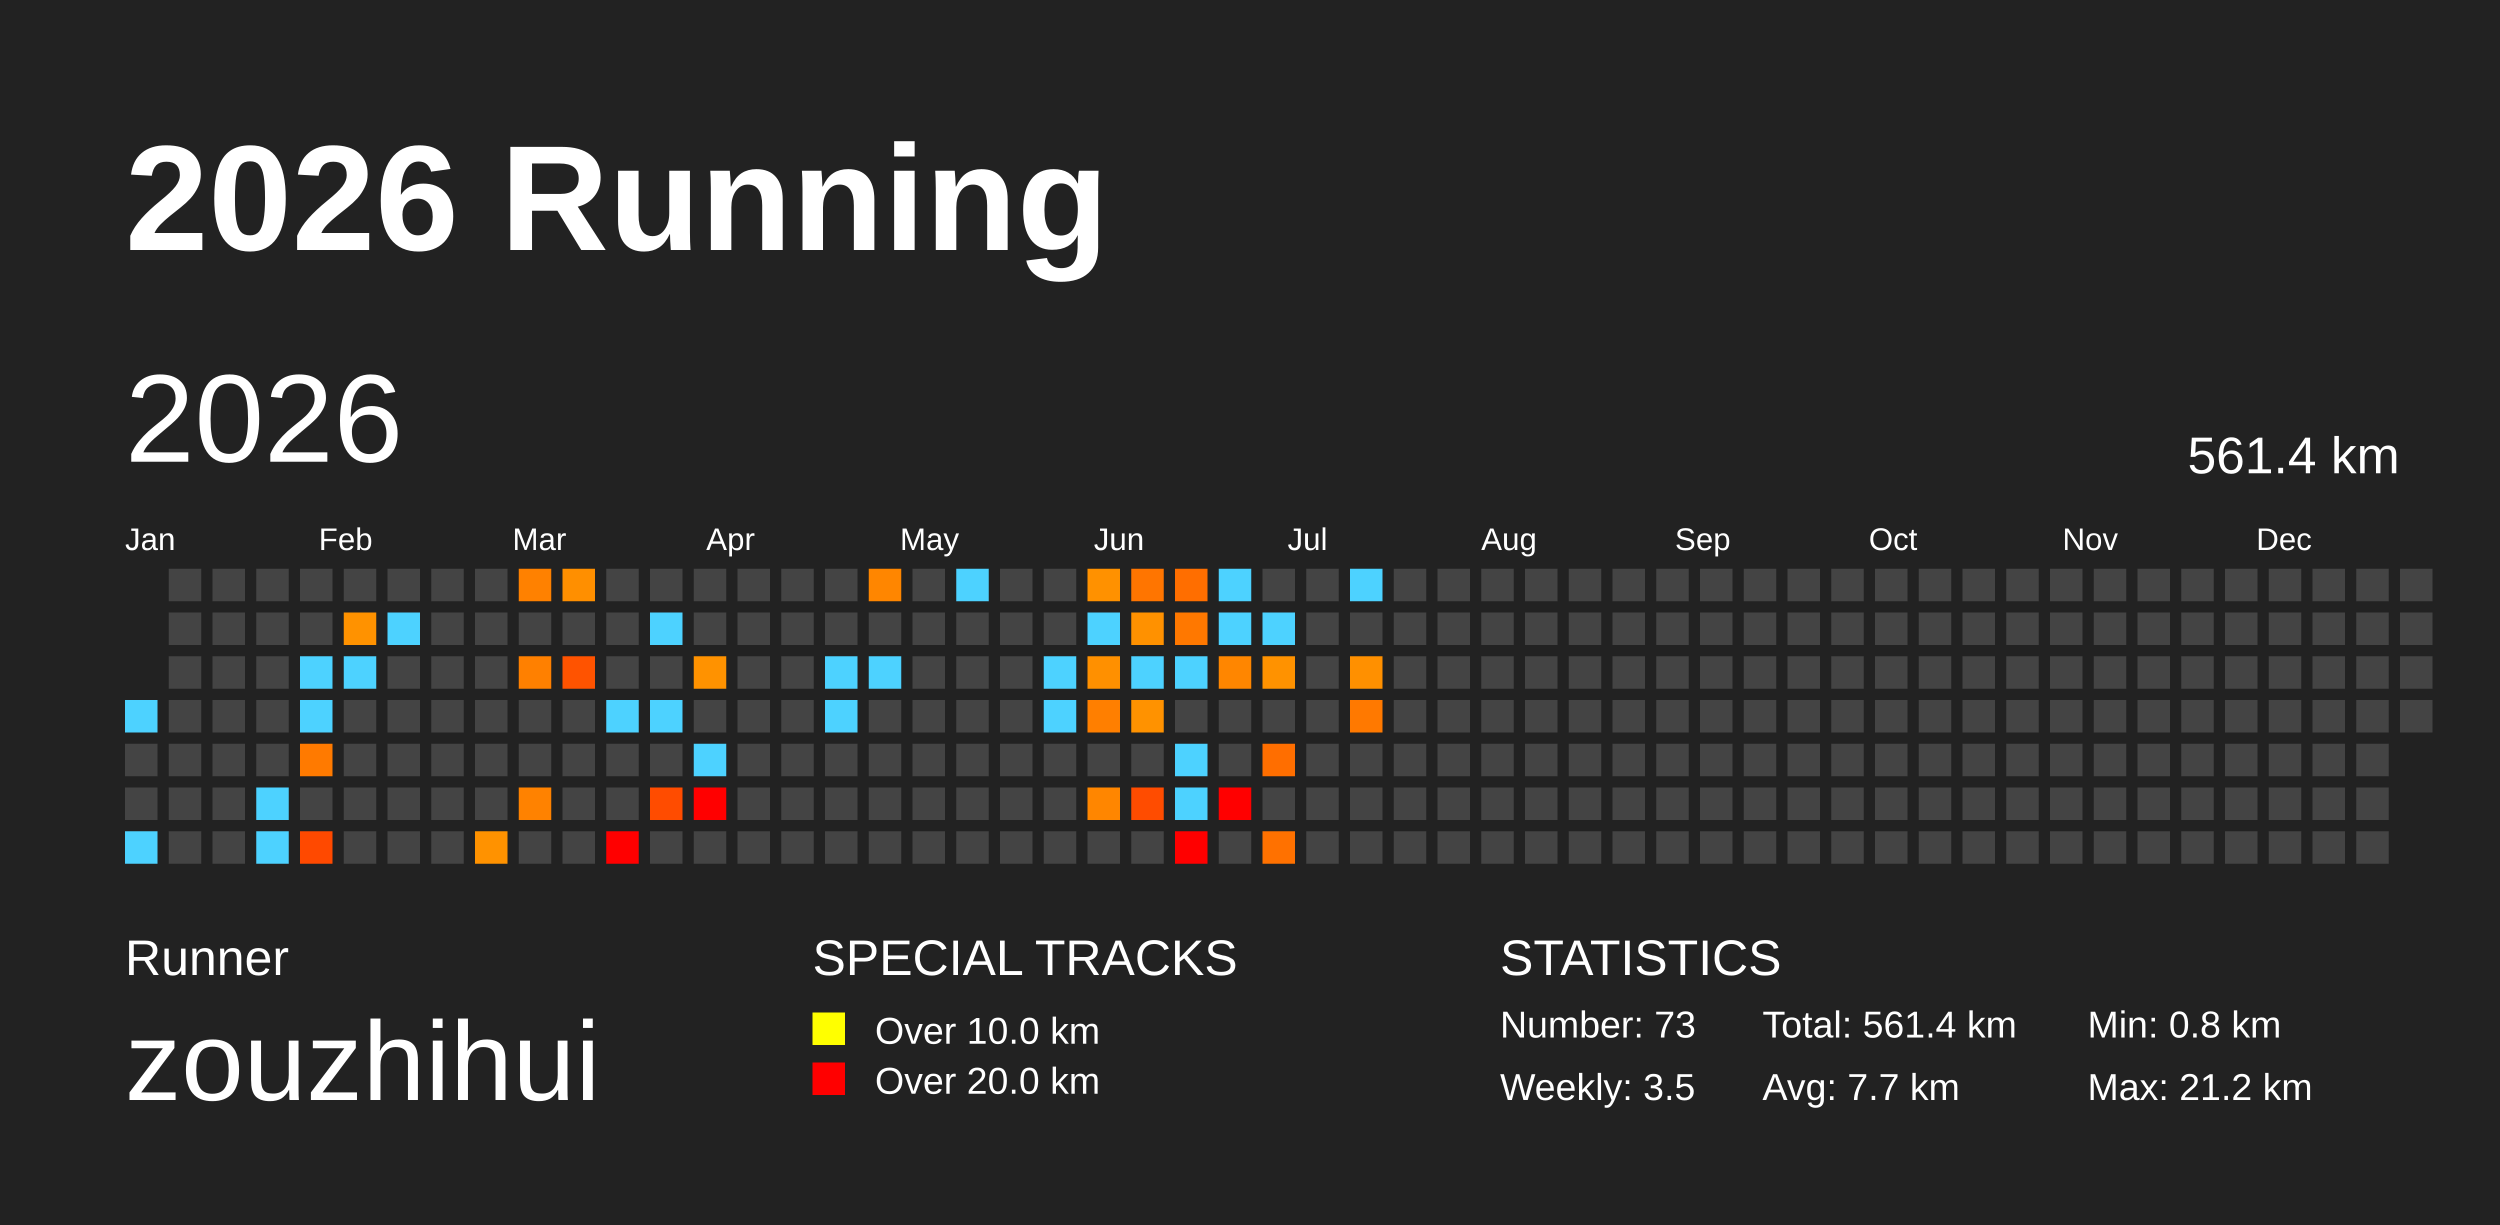
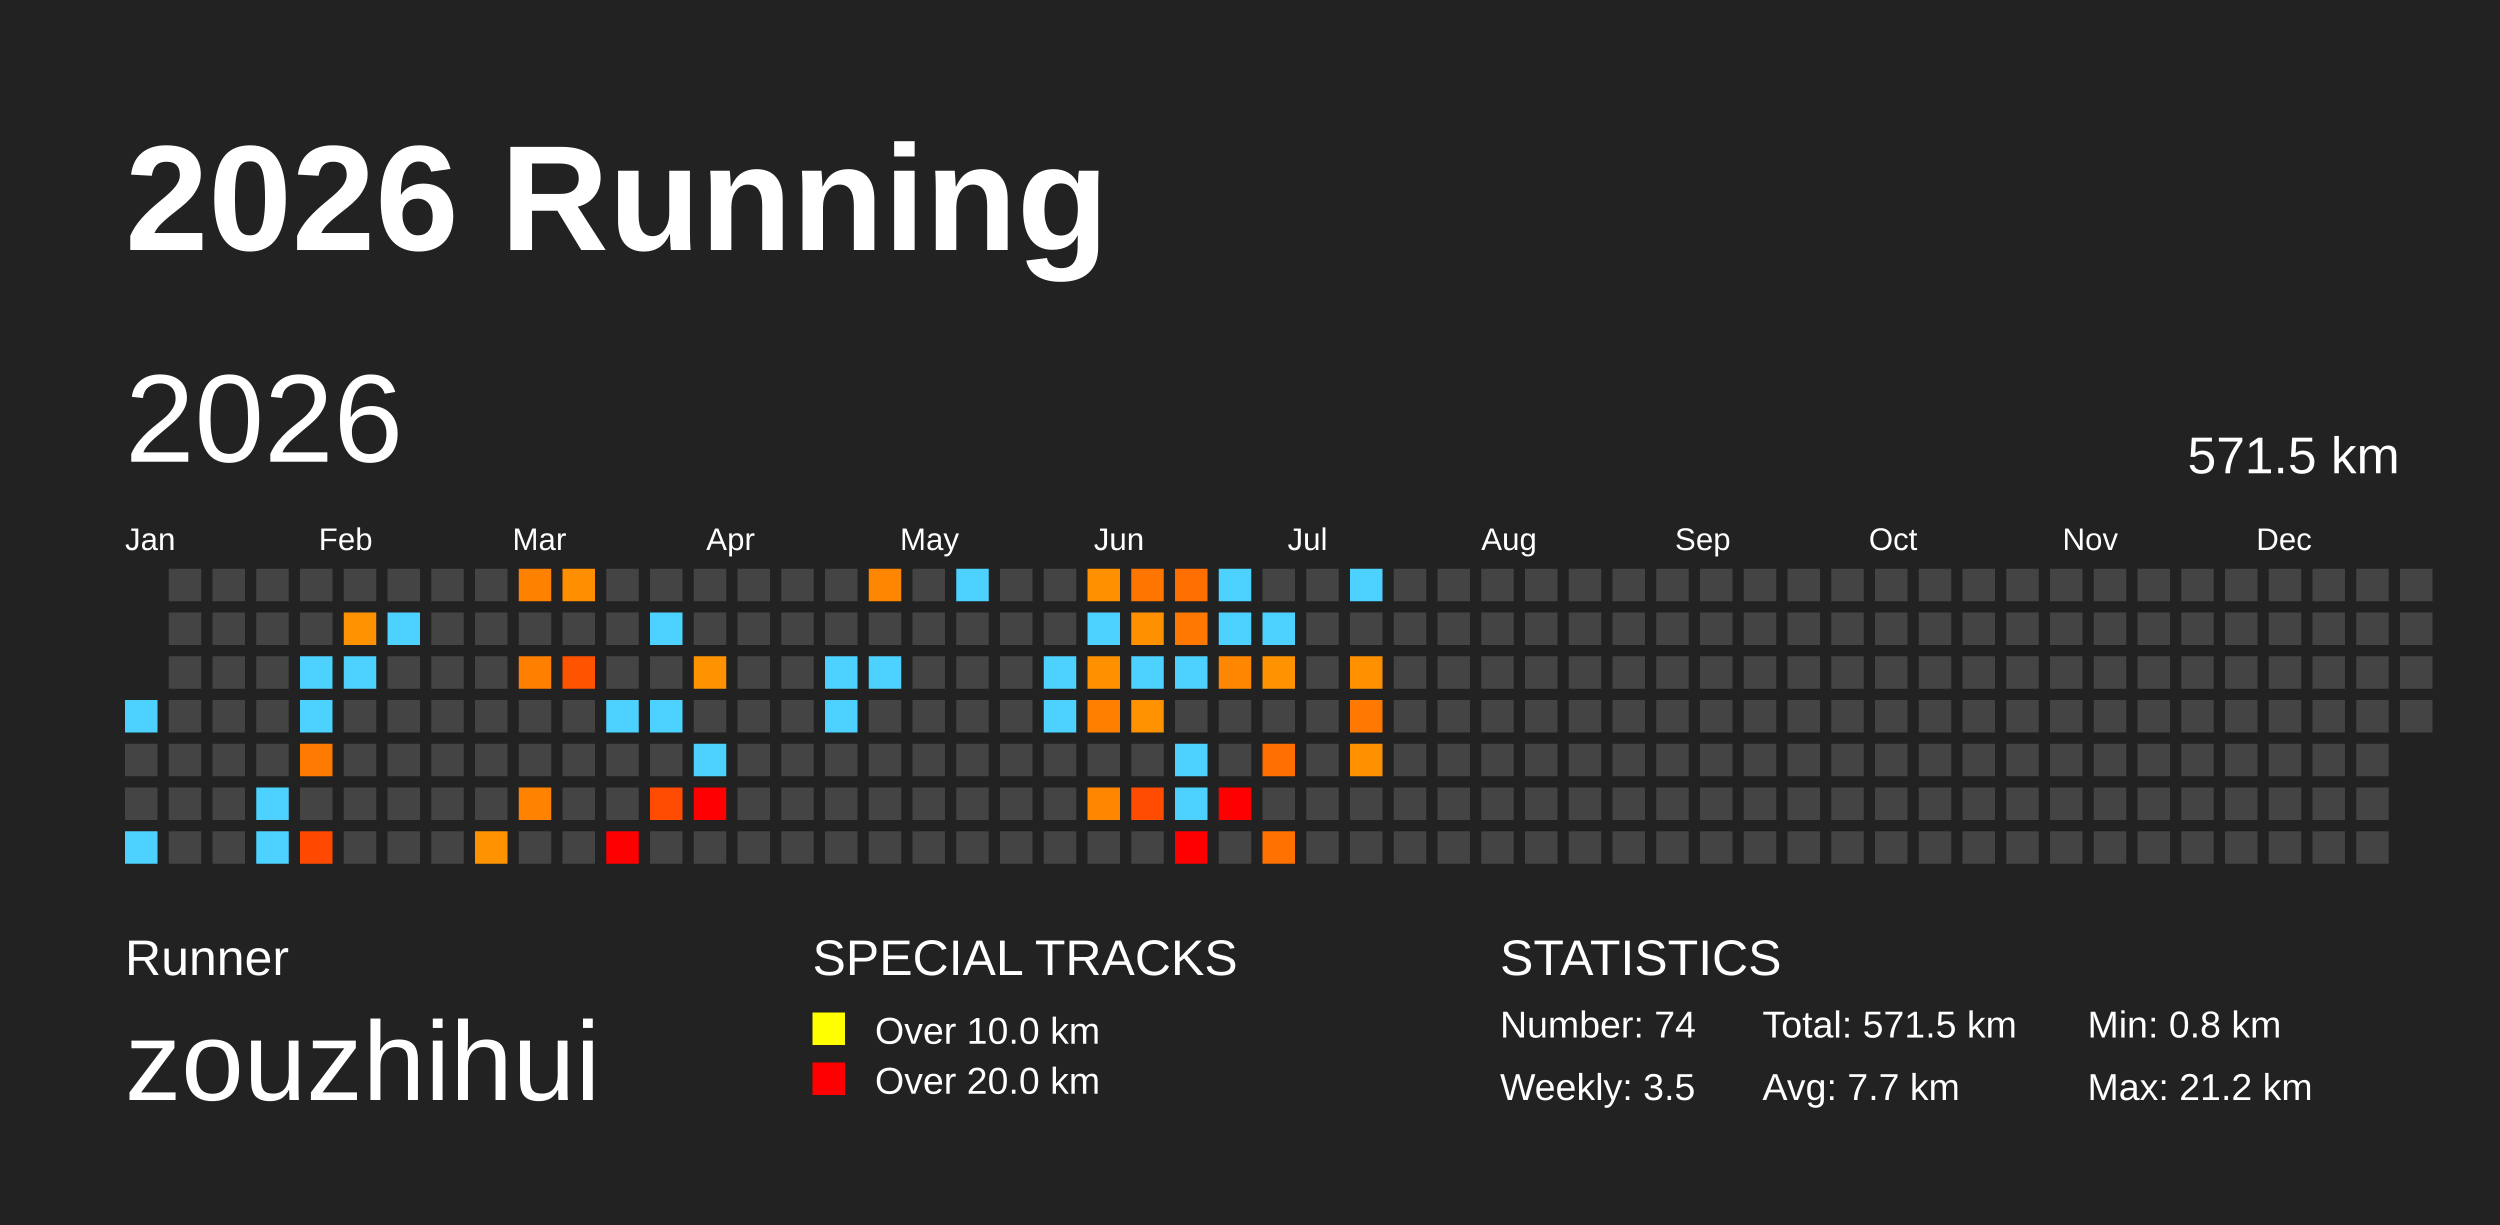
<svg xmlns="http://www.w3.org/2000/svg" baseProfile="full" height="98mm" version="1.1" viewBox="0,0,200,98" width="200mm">
  <defs />
  <rect fill="#222222" height="98" width="200" x="0" y="0" />
  <text fill="#FFFFFF" style="font-size:12px; font-family:Arial; font-weight:bold;" x="10" y="20">2026 Running</text>
  <text fill="#FFFFFF" style="font-size:4px; font-family:Arial" x="10" y="78">Runner</text>
  <text fill="#FFFFFF" style="font-size:9px; font-family:Arial" x="10" y="88">zouzhihui</text>
  <text fill="#FFFFFF" style="font-size:4px; font-family:Arial" x="65" y="78">SPECIAL TRACKS</text>
  <rect fill="yellow" height="2.6" width="2.6" x="65" y="81" />
  <text fill="#FFFFFF" style="font-size:3px; font-family:Arial" x="70" y="83.5">Over 10.0 km</text>
  <rect fill="red" height="2.6" width="2.6" x="65" y="85" />
  <text fill="#FFFFFF" style="font-size:3px; font-family:Arial" x="70" y="87.5">Over 20.0 km</text>
  <text fill="#FFFFFF" style="font-size:4px; font-family:Arial" x="120" y="78">STATISTICS</text>
-   <text fill="#FFFFFF" style="font-size:3px; font-family:Arial" x="120" y="83">Number: 73</text>
+   <text fill="#FFFFFF" style="font-size:3px; font-family:Arial" x="120" y="83">Number: 74</text>
  <text fill="#FFFFFF" style="font-size:3px; font-family:Arial" x="120" y="88">Weekly: 3.5</text>
-   <text fill="#FFFFFF" style="font-size:3px; font-family:Arial" x="141" y="83">Total: 561.4 km</text>
+   <text fill="#FFFFFF" style="font-size:3px; font-family:Arial" x="141" y="83">Total: 571.5 km</text>
  <text fill="#FFFFFF" style="font-size:3px; font-family:Arial" x="141" y="88">Avg: 7.7 km</text>
  <text fill="#FFFFFF" style="font-size:3px; font-family:Arial" x="167" y="83">Min: 0.8 km</text>
  <text fill="#FFFFFF" style="font-size:3px; font-family:Arial" x="167" y="88">Max: 21.2 km</text>
  <text dominant-baseline="hanging" fill="#FFFFFF" style="font-size:10.0px; font-family:Arial;" x="10" y="30">2026</text>
-   <text dominant-baseline="hanging" fill="#FFFFFF" style="font-size:4.125px; font-family:Arial;" x="175" y="35">561.4 km</text>
+   <text dominant-baseline="hanging" fill="#FFFFFF" style="font-size:4.125px; font-family:Arial;" x="175" y="35">571.5 km</text>
  <text fill="#FFFFFF" style="font-size:2.5px; font-family:Arial" x="10.0" y="44">Jan</text>
  <text fill="#FFFFFF" style="font-size:2.5px; font-family:Arial" x="25.5" y="44">Feb</text>
  <text fill="#FFFFFF" style="font-size:2.5px; font-family:Arial" x="41.0" y="44">Mar</text>
  <text fill="#FFFFFF" style="font-size:2.5px; font-family:Arial" x="56.5" y="44">Apr</text>
  <text fill="#FFFFFF" style="font-size:2.5px; font-family:Arial" x="72.0" y="44">May</text>
  <text fill="#FFFFFF" style="font-size:2.5px; font-family:Arial" x="87.5" y="44">Jun</text>
  <text fill="#FFFFFF" style="font-size:2.5px; font-family:Arial" x="103.0" y="44">Jul</text>
  <text fill="#FFFFFF" style="font-size:2.5px; font-family:Arial" x="118.5" y="44">Aug</text>
  <text fill="#FFFFFF" style="font-size:2.5px; font-family:Arial" x="134.0" y="44">Sep</text>
  <text fill="#FFFFFF" style="font-size:2.5px; font-family:Arial" x="149.5" y="44">Oct</text>
  <text fill="#FFFFFF" style="font-size:2.5px; font-family:Arial" x="165.0" y="44">Nov</text>
  <text fill="#FFFFFF" style="font-size:2.5px; font-family:Arial" x="180.5" y="44">Dec</text>
  <rect fill="#4dd2ff" height="2.6" width="2.6" x="10.0" y="56.0" />
  <rect fill="#444444" height="2.6" width="2.6" x="10.0" y="59.5" />
  <rect fill="#444444" height="2.6" width="2.6" x="10.0" y="63.0" />
  <rect fill="#4dd2ff" height="2.6" width="2.6" x="10.0" y="66.5" />
  <rect fill="#444444" height="2.6" width="2.6" x="13.5" y="45.5" />
  <rect fill="#444444" height="2.6" width="2.6" x="13.5" y="49.0" />
  <rect fill="#444444" height="2.6" width="2.6" x="13.5" y="52.5" />
  <rect fill="#444444" height="2.6" width="2.6" x="13.5" y="56.0" />
  <rect fill="#444444" height="2.6" width="2.6" x="13.5" y="59.5" />
  <rect fill="#444444" height="2.6" width="2.6" x="13.5" y="63.0" />
  <rect fill="#444444" height="2.6" width="2.6" x="13.5" y="66.5" />
  <rect fill="#444444" height="2.6" width="2.6" x="17.0" y="45.5" />
  <rect fill="#444444" height="2.6" width="2.6" x="17.0" y="49.0" />
  <rect fill="#444444" height="2.6" width="2.6" x="17.0" y="52.5" />
  <rect fill="#444444" height="2.6" width="2.6" x="17.0" y="56.0" />
  <rect fill="#444444" height="2.6" width="2.6" x="17.0" y="59.5" />
  <rect fill="#444444" height="2.6" width="2.6" x="17.0" y="63.0" />
  <rect fill="#444444" height="2.6" width="2.6" x="17.0" y="66.5" />
  <rect fill="#444444" height="2.6" width="2.6" x="20.5" y="45.5" />
  <rect fill="#444444" height="2.6" width="2.6" x="20.5" y="49.0" />
  <rect fill="#444444" height="2.6" width="2.6" x="20.5" y="52.5" />
  <rect fill="#444444" height="2.6" width="2.6" x="20.5" y="56.0" />
  <rect fill="#444444" height="2.6" width="2.6" x="20.5" y="59.5" />
  <rect fill="#4dd2ff" height="2.6" width="2.6" x="20.5" y="63.0" />
  <rect fill="#4dd2ff" height="2.6" width="2.6" x="20.5" y="66.5" />
  <rect fill="#444444" height="2.6" width="2.6" x="24.0" y="45.5" />
  <rect fill="#444444" height="2.6" width="2.6" x="24.0" y="49.0" />
  <rect fill="#4dd2ff" height="2.6" width="2.6" x="24.0" y="52.5" />
  <rect fill="#4dd2ff" height="2.6" width="2.6" x="24.0" y="56.0" />
  <rect fill="#ff7a00" height="2.6" width="2.6" x="24.0" y="59.5" />
  <rect fill="#444444" height="2.6" width="2.6" x="24.0" y="63.0" />
  <rect fill="#ff4900" height="2.6" width="2.6" x="24.0" y="66.5" />
  <rect fill="#444444" height="2.6" width="2.6" x="27.5" y="45.5" />
  <rect fill="#ff9200" height="2.6" width="2.6" x="27.5" y="49.0" />
  <rect fill="#4dd2ff" height="2.6" width="2.6" x="27.5" y="52.5" />
  <rect fill="#444444" height="2.6" width="2.6" x="27.5" y="56.0" />
  <rect fill="#444444" height="2.6" width="2.6" x="27.5" y="59.5" />
  <rect fill="#444444" height="2.6" width="2.6" x="27.5" y="63.0" />
  <rect fill="#444444" height="2.6" width="2.6" x="27.5" y="66.5" />
  <rect fill="#444444" height="2.6" width="2.6" x="31.0" y="45.5" />
  <rect fill="#4dd2ff" height="2.6" width="2.6" x="31.0" y="49.0" />
  <rect fill="#444444" height="2.6" width="2.6" x="31.0" y="52.5" />
  <rect fill="#444444" height="2.6" width="2.6" x="31.0" y="56.0" />
  <rect fill="#444444" height="2.6" width="2.6" x="31.0" y="59.5" />
  <rect fill="#444444" height="2.6" width="2.6" x="31.0" y="63.0" />
  <rect fill="#444444" height="2.6" width="2.6" x="31.0" y="66.5" />
  <rect fill="#444444" height="2.6" width="2.6" x="34.5" y="45.5" />
  <rect fill="#444444" height="2.6" width="2.6" x="34.5" y="49.0" />
  <rect fill="#444444" height="2.6" width="2.6" x="34.5" y="52.5" />
  <rect fill="#444444" height="2.6" width="2.6" x="34.5" y="56.0" />
  <rect fill="#444444" height="2.6" width="2.6" x="34.5" y="59.5" />
  <rect fill="#444444" height="2.6" width="2.6" x="34.5" y="63.0" />
  <rect fill="#444444" height="2.6" width="2.6" x="34.5" y="66.5" />
  <rect fill="#444444" height="2.6" width="2.6" x="38.0" y="45.5" />
  <rect fill="#444444" height="2.6" width="2.6" x="38.0" y="49.0" />
  <rect fill="#444444" height="2.6" width="2.6" x="38.0" y="52.5" />
  <rect fill="#444444" height="2.6" width="2.6" x="38.0" y="56.0" />
  <rect fill="#444444" height="2.6" width="2.6" x="38.0" y="59.5" />
  <rect fill="#444444" height="2.6" width="2.6" x="38.0" y="63.0" />
  <rect fill="#ff9200" height="2.6" width="2.6" x="38.0" y="66.5" />
  <rect fill="#ff8100" height="2.6" width="2.6" x="41.5" y="45.5" />
  <rect fill="#444444" height="2.6" width="2.6" x="41.5" y="49.0" />
  <rect fill="#ff8000" height="2.6" width="2.6" x="41.5" y="52.5" />
  <rect fill="#444444" height="2.6" width="2.6" x="41.5" y="56.0" />
  <rect fill="#444444" height="2.6" width="2.6" x="41.5" y="59.5" />
  <rect fill="#ff8200" height="2.6" width="2.6" x="41.5" y="63.0" />
  <rect fill="#444444" height="2.6" width="2.6" x="41.5" y="66.5" />
  <rect fill="#ff8f00" height="2.6" width="2.6" x="45.0" y="45.5" />
  <rect fill="#444444" height="2.6" width="2.6" x="45.0" y="49.0" />
  <rect fill="#ff5300" height="2.6" width="2.6" x="45.0" y="52.5" />
  <rect fill="#444444" height="2.6" width="2.6" x="45.0" y="56.0" />
  <rect fill="#444444" height="2.6" width="2.6" x="45.0" y="59.5" />
  <rect fill="#444444" height="2.6" width="2.6" x="45.0" y="63.0" />
  <rect fill="#444444" height="2.6" width="2.6" x="45.0" y="66.5" />
  <rect fill="#444444" height="2.6" width="2.6" x="48.5" y="45.5" />
  <rect fill="#444444" height="2.6" width="2.6" x="48.5" y="49.0" />
  <rect fill="#444444" height="2.6" width="2.6" x="48.5" y="52.5" />
  <rect fill="#4dd2ff" height="2.6" width="2.6" x="48.5" y="56.0" />
  <rect fill="#444444" height="2.6" width="2.6" x="48.5" y="59.5" />
  <rect fill="#444444" height="2.6" width="2.6" x="48.5" y="63.0" />
  <rect fill="red" height="2.6" width="2.6" x="48.5" y="66.5" />
  <rect fill="#444444" height="2.6" width="2.6" x="52.0" y="45.5" />
  <rect fill="#4dd2ff" height="2.6" width="2.6" x="52.0" y="49.0" />
  <rect fill="#444444" height="2.6" width="2.6" x="52.0" y="52.5" />
  <rect fill="#4dd2ff" height="2.6" width="2.6" x="52.0" y="56.0" />
  <rect fill="#444444" height="2.6" width="2.6" x="52.0" y="59.5" />
  <rect fill="#ff4c00" height="2.6" width="2.6" x="52.0" y="63.0" />
  <rect fill="#444444" height="2.6" width="2.6" x="52.0" y="66.5" />
  <rect fill="#444444" height="2.6" width="2.6" x="55.5" y="45.5" />
  <rect fill="#444444" height="2.6" width="2.6" x="55.5" y="49.0" />
  <rect fill="#ff9200" height="2.6" width="2.6" x="55.5" y="52.5" />
  <rect fill="#444444" height="2.6" width="2.6" x="55.5" y="56.0" />
  <rect fill="#4dd2ff" height="2.6" width="2.6" x="55.5" y="59.5" />
  <rect fill="red" height="2.6" width="2.6" x="55.5" y="63.0" />
  <rect fill="#444444" height="2.6" width="2.6" x="55.5" y="66.5" />
  <rect fill="#444444" height="2.6" width="2.6" x="59.0" y="45.5" />
  <rect fill="#444444" height="2.6" width="2.6" x="59.0" y="49.0" />
  <rect fill="#444444" height="2.6" width="2.6" x="59.0" y="52.5" />
  <rect fill="#444444" height="2.6" width="2.6" x="59.0" y="56.0" />
  <rect fill="#444444" height="2.6" width="2.6" x="59.0" y="59.5" />
  <rect fill="#444444" height="2.6" width="2.6" x="59.0" y="63.0" />
  <rect fill="#444444" height="2.6" width="2.6" x="59.0" y="66.5" />
  <rect fill="#444444" height="2.6" width="2.6" x="62.5" y="45.5" />
  <rect fill="#444444" height="2.6" width="2.6" x="62.5" y="49.0" />
  <rect fill="#444444" height="2.6" width="2.6" x="62.5" y="52.5" />
  <rect fill="#444444" height="2.6" width="2.6" x="62.5" y="56.0" />
  <rect fill="#444444" height="2.6" width="2.6" x="62.5" y="59.5" />
  <rect fill="#444444" height="2.6" width="2.6" x="62.5" y="63.0" />
  <rect fill="#444444" height="2.6" width="2.6" x="62.5" y="66.5" />
  <rect fill="#444444" height="2.6" width="2.6" x="66.0" y="45.5" />
  <rect fill="#444444" height="2.6" width="2.6" x="66.0" y="49.0" />
  <rect fill="#4dd2ff" height="2.6" width="2.6" x="66.0" y="52.5" />
  <rect fill="#4dd2ff" height="2.6" width="2.6" x="66.0" y="56.0" />
  <rect fill="#444444" height="2.6" width="2.6" x="66.0" y="59.5" />
  <rect fill="#444444" height="2.6" width="2.6" x="66.0" y="63.0" />
  <rect fill="#444444" height="2.6" width="2.6" x="66.0" y="66.5" />
  <rect fill="#ff8600" height="2.6" width="2.6" x="69.5" y="45.5" />
  <rect fill="#444444" height="2.6" width="2.6" x="69.5" y="49.0" />
  <rect fill="#4dd2ff" height="2.6" width="2.6" x="69.5" y="52.5" />
  <rect fill="#444444" height="2.6" width="2.6" x="69.5" y="56.0" />
  <rect fill="#444444" height="2.6" width="2.6" x="69.5" y="59.5" />
  <rect fill="#444444" height="2.6" width="2.6" x="69.5" y="63.0" />
  <rect fill="#444444" height="2.6" width="2.6" x="69.5" y="66.5" />
  <rect fill="#444444" height="2.6" width="2.6" x="73.0" y="45.5" />
  <rect fill="#444444" height="2.6" width="2.6" x="73.0" y="49.0" />
  <rect fill="#444444" height="2.6" width="2.6" x="73.0" y="52.5" />
  <rect fill="#444444" height="2.6" width="2.6" x="73.0" y="56.0" />
  <rect fill="#444444" height="2.6" width="2.6" x="73.0" y="59.5" />
  <rect fill="#444444" height="2.6" width="2.6" x="73.0" y="63.0" />
  <rect fill="#444444" height="2.6" width="2.6" x="73.0" y="66.5" />
  <rect fill="#4dd2ff" height="2.6" width="2.6" x="76.5" y="45.5" />
  <rect fill="#444444" height="2.6" width="2.6" x="76.5" y="49.0" />
  <rect fill="#444444" height="2.6" width="2.6" x="76.5" y="52.5" />
  <rect fill="#444444" height="2.6" width="2.6" x="76.5" y="56.0" />
  <rect fill="#444444" height="2.6" width="2.6" x="76.5" y="59.5" />
  <rect fill="#444444" height="2.6" width="2.6" x="76.5" y="63.0" />
  <rect fill="#444444" height="2.6" width="2.6" x="76.5" y="66.5" />
  <rect fill="#444444" height="2.6" width="2.6" x="80.0" y="45.5" />
  <rect fill="#444444" height="2.6" width="2.6" x="80.0" y="49.0" />
  <rect fill="#444444" height="2.6" width="2.6" x="80.0" y="52.5" />
  <rect fill="#444444" height="2.6" width="2.6" x="80.0" y="56.0" />
  <rect fill="#444444" height="2.6" width="2.6" x="80.0" y="59.5" />
  <rect fill="#444444" height="2.6" width="2.6" x="80.0" y="63.0" />
  <rect fill="#444444" height="2.6" width="2.6" x="80.0" y="66.5" />
  <rect fill="#444444" height="2.6" width="2.6" x="83.5" y="45.5" />
  <rect fill="#444444" height="2.6" width="2.6" x="83.5" y="49.0" />
  <rect fill="#4dd2ff" height="2.6" width="2.6" x="83.5" y="52.5" />
  <rect fill="#4dd2ff" height="2.6" width="2.6" x="83.5" y="56.0" />
  <rect fill="#444444" height="2.6" width="2.6" x="83.5" y="59.5" />
  <rect fill="#444444" height="2.6" width="2.6" x="83.5" y="63.0" />
  <rect fill="#444444" height="2.6" width="2.6" x="83.5" y="66.5" />
  <rect fill="#ff9100" height="2.6" width="2.6" x="87.0" y="45.5" />
  <rect fill="#4dd2ff" height="2.6" width="2.6" x="87.0" y="49.0" />
  <rect fill="#ff9000" height="2.6" width="2.6" x="87.0" y="52.5" />
  <rect fill="#ff7f00" height="2.6" width="2.6" x="87.0" y="56.0" />
  <rect fill="#444444" height="2.6" width="2.6" x="87.0" y="59.5" />
  <rect fill="#ff8600" height="2.6" width="2.6" x="87.0" y="63.0" />
  <rect fill="#444444" height="2.6" width="2.6" x="87.0" y="66.5" />
  <rect fill="#ff7500" height="2.6" width="2.6" x="90.5" y="45.5" />
  <rect fill="#ff9100" height="2.6" width="2.6" x="90.5" y="49.0" />
  <rect fill="#4dd2ff" height="2.6" width="2.6" x="90.5" y="52.5" />
  <rect fill="#ff9200" height="2.6" width="2.6" x="90.5" y="56.0" />
  <rect fill="#444444" height="2.6" width="2.6" x="90.5" y="59.5" />
  <rect fill="#ff4c00" height="2.6" width="2.6" x="90.5" y="63.0" />
  <rect fill="#444444" height="2.6" width="2.6" x="90.5" y="66.5" />
  <rect fill="#ff6e00" height="2.6" width="2.6" x="94.0" y="45.5" />
  <rect fill="#ff7800" height="2.6" width="2.6" x="94.0" y="49.0" />
  <rect fill="#4dd2ff" height="2.6" width="2.6" x="94.0" y="52.5" />
  <rect fill="#444444" height="2.6" width="2.6" x="94.0" y="56.0" />
  <rect fill="#4dd2ff" height="2.6" width="2.6" x="94.0" y="59.5" />
  <rect fill="#4dd2ff" height="2.6" width="2.6" x="94.0" y="63.0" />
  <rect fill="red" height="2.6" width="2.6" x="94.0" y="66.5" />
  <rect fill="#4dd2ff" height="2.6" width="2.6" x="97.5" y="45.5" />
  <rect fill="#4dd2ff" height="2.6" width="2.6" x="97.5" y="49.0" />
  <rect fill="#ff8600" height="2.6" width="2.6" x="97.5" y="52.5" />
  <rect fill="#444444" height="2.6" width="2.6" x="97.5" y="56.0" />
  <rect fill="#444444" height="2.6" width="2.6" x="97.5" y="59.5" />
  <rect fill="red" height="2.6" width="2.6" x="97.5" y="63.0" />
  <rect fill="#444444" height="2.6" width="2.6" x="97.5" y="66.5" />
  <rect fill="#444444" height="2.6" width="2.6" x="101.0" y="45.5" />
  <rect fill="#4dd2ff" height="2.6" width="2.6" x="101.0" y="49.0" />
  <rect fill="#ff9200" height="2.6" width="2.6" x="101.0" y="52.5" />
  <rect fill="#444444" height="2.6" width="2.6" x="101.0" y="56.0" />
  <rect fill="#ff6e00" height="2.6" width="2.6" x="101.0" y="59.5" />
  <rect fill="#444444" height="2.6" width="2.6" x="101.0" y="63.0" />
  <rect fill="#ff7100" height="2.6" width="2.6" x="101.0" y="66.5" />
  <rect fill="#444444" height="2.6" width="2.6" x="104.5" y="45.5" />
  <rect fill="#444444" height="2.6" width="2.6" x="104.5" y="49.0" />
  <rect fill="#444444" height="2.6" width="2.6" x="104.5" y="52.5" />
  <rect fill="#444444" height="2.6" width="2.6" x="104.5" y="56.0" />
  <rect fill="#444444" height="2.6" width="2.6" x="104.5" y="59.5" />
  <rect fill="#444444" height="2.6" width="2.6" x="104.5" y="63.0" />
  <rect fill="#444444" height="2.6" width="2.6" x="104.5" y="66.5" />
  <rect fill="#4dd2ff" height="2.6" width="2.6" x="108.0" y="45.5" />
  <rect fill="#444444" height="2.6" width="2.6" x="108.0" y="49.0" />
  <rect fill="#ff9000" height="2.6" width="2.6" x="108.0" y="52.5" />
  <rect fill="#ff7900" height="2.6" width="2.6" x="108.0" y="56.0" />
-   <rect fill="#444444" height="2.6" width="2.6" x="108.0" y="59.5" />
+   <rect fill="#ff9100" height="2.6" width="2.6" x="108.0" y="59.5" />
  <rect fill="#444444" height="2.6" width="2.6" x="108.0" y="63.0" />
  <rect fill="#444444" height="2.6" width="2.6" x="108.0" y="66.5" />
  <rect fill="#444444" height="2.6" width="2.6" x="111.5" y="45.5" />
  <rect fill="#444444" height="2.6" width="2.6" x="111.5" y="49.0" />
  <rect fill="#444444" height="2.6" width="2.6" x="111.5" y="52.5" />
  <rect fill="#444444" height="2.6" width="2.6" x="111.5" y="56.0" />
  <rect fill="#444444" height="2.6" width="2.6" x="111.5" y="59.5" />
  <rect fill="#444444" height="2.6" width="2.6" x="111.5" y="63.0" />
  <rect fill="#444444" height="2.6" width="2.6" x="111.5" y="66.5" />
  <rect fill="#444444" height="2.6" width="2.6" x="115.0" y="45.5" />
  <rect fill="#444444" height="2.6" width="2.6" x="115.0" y="49.0" />
  <rect fill="#444444" height="2.6" width="2.6" x="115.0" y="52.5" />
  <rect fill="#444444" height="2.6" width="2.6" x="115.0" y="56.0" />
  <rect fill="#444444" height="2.6" width="2.6" x="115.0" y="59.5" />
  <rect fill="#444444" height="2.6" width="2.6" x="115.0" y="63.0" />
  <rect fill="#444444" height="2.6" width="2.6" x="115.0" y="66.5" />
  <rect fill="#444444" height="2.6" width="2.6" x="118.5" y="45.5" />
  <rect fill="#444444" height="2.6" width="2.6" x="118.5" y="49.0" />
  <rect fill="#444444" height="2.6" width="2.6" x="118.5" y="52.5" />
  <rect fill="#444444" height="2.6" width="2.6" x="118.5" y="56.0" />
  <rect fill="#444444" height="2.6" width="2.6" x="118.5" y="59.5" />
  <rect fill="#444444" height="2.6" width="2.6" x="118.5" y="63.0" />
  <rect fill="#444444" height="2.6" width="2.6" x="118.5" y="66.5" />
  <rect fill="#444444" height="2.6" width="2.6" x="122.0" y="45.5" />
  <rect fill="#444444" height="2.6" width="2.6" x="122.0" y="49.0" />
  <rect fill="#444444" height="2.6" width="2.6" x="122.0" y="52.5" />
  <rect fill="#444444" height="2.6" width="2.6" x="122.0" y="56.0" />
  <rect fill="#444444" height="2.6" width="2.6" x="122.0" y="59.5" />
  <rect fill="#444444" height="2.6" width="2.6" x="122.0" y="63.0" />
  <rect fill="#444444" height="2.6" width="2.6" x="122.0" y="66.5" />
  <rect fill="#444444" height="2.6" width="2.6" x="125.5" y="45.5" />
  <rect fill="#444444" height="2.6" width="2.6" x="125.5" y="49.0" />
  <rect fill="#444444" height="2.6" width="2.6" x="125.5" y="52.5" />
  <rect fill="#444444" height="2.6" width="2.6" x="125.5" y="56.0" />
  <rect fill="#444444" height="2.6" width="2.6" x="125.5" y="59.5" />
  <rect fill="#444444" height="2.6" width="2.6" x="125.5" y="63.0" />
  <rect fill="#444444" height="2.6" width="2.6" x="125.5" y="66.5" />
  <rect fill="#444444" height="2.6" width="2.6" x="129.0" y="45.5" />
  <rect fill="#444444" height="2.6" width="2.6" x="129.0" y="49.0" />
  <rect fill="#444444" height="2.6" width="2.6" x="129.0" y="52.5" />
  <rect fill="#444444" height="2.6" width="2.6" x="129.0" y="56.0" />
  <rect fill="#444444" height="2.6" width="2.6" x="129.0" y="59.5" />
  <rect fill="#444444" height="2.6" width="2.6" x="129.0" y="63.0" />
  <rect fill="#444444" height="2.6" width="2.6" x="129.0" y="66.5" />
  <rect fill="#444444" height="2.6" width="2.6" x="132.5" y="45.5" />
  <rect fill="#444444" height="2.6" width="2.6" x="132.5" y="49.0" />
  <rect fill="#444444" height="2.6" width="2.6" x="132.5" y="52.5" />
  <rect fill="#444444" height="2.6" width="2.6" x="132.5" y="56.0" />
  <rect fill="#444444" height="2.6" width="2.6" x="132.5" y="59.5" />
  <rect fill="#444444" height="2.6" width="2.6" x="132.5" y="63.0" />
  <rect fill="#444444" height="2.6" width="2.6" x="132.5" y="66.5" />
  <rect fill="#444444" height="2.6" width="2.6" x="136.0" y="45.5" />
  <rect fill="#444444" height="2.6" width="2.6" x="136.0" y="49.0" />
  <rect fill="#444444" height="2.6" width="2.6" x="136.0" y="52.5" />
  <rect fill="#444444" height="2.6" width="2.6" x="136.0" y="56.0" />
  <rect fill="#444444" height="2.6" width="2.6" x="136.0" y="59.5" />
  <rect fill="#444444" height="2.6" width="2.6" x="136.0" y="63.0" />
  <rect fill="#444444" height="2.6" width="2.6" x="136.0" y="66.5" />
  <rect fill="#444444" height="2.6" width="2.6" x="139.5" y="45.5" />
  <rect fill="#444444" height="2.6" width="2.6" x="139.5" y="49.0" />
  <rect fill="#444444" height="2.6" width="2.6" x="139.5" y="52.5" />
  <rect fill="#444444" height="2.6" width="2.6" x="139.5" y="56.0" />
  <rect fill="#444444" height="2.6" width="2.6" x="139.5" y="59.5" />
  <rect fill="#444444" height="2.6" width="2.6" x="139.5" y="63.0" />
  <rect fill="#444444" height="2.6" width="2.6" x="139.5" y="66.5" />
  <rect fill="#444444" height="2.6" width="2.6" x="143.0" y="45.5" />
  <rect fill="#444444" height="2.6" width="2.6" x="143.0" y="49.0" />
  <rect fill="#444444" height="2.6" width="2.6" x="143.0" y="52.5" />
  <rect fill="#444444" height="2.6" width="2.6" x="143.0" y="56.0" />
  <rect fill="#444444" height="2.6" width="2.6" x="143.0" y="59.5" />
  <rect fill="#444444" height="2.6" width="2.6" x="143.0" y="63.0" />
  <rect fill="#444444" height="2.6" width="2.6" x="143.0" y="66.5" />
  <rect fill="#444444" height="2.6" width="2.6" x="146.5" y="45.5" />
  <rect fill="#444444" height="2.6" width="2.6" x="146.5" y="49.0" />
  <rect fill="#444444" height="2.6" width="2.6" x="146.5" y="52.5" />
  <rect fill="#444444" height="2.6" width="2.6" x="146.5" y="56.0" />
  <rect fill="#444444" height="2.6" width="2.6" x="146.5" y="59.5" />
  <rect fill="#444444" height="2.6" width="2.6" x="146.5" y="63.0" />
  <rect fill="#444444" height="2.6" width="2.6" x="146.5" y="66.5" />
  <rect fill="#444444" height="2.6" width="2.6" x="150.0" y="45.5" />
  <rect fill="#444444" height="2.6" width="2.6" x="150.0" y="49.0" />
  <rect fill="#444444" height="2.6" width="2.6" x="150.0" y="52.5" />
  <rect fill="#444444" height="2.6" width="2.6" x="150.0" y="56.0" />
  <rect fill="#444444" height="2.6" width="2.6" x="150.0" y="59.5" />
  <rect fill="#444444" height="2.6" width="2.6" x="150.0" y="63.0" />
  <rect fill="#444444" height="2.6" width="2.6" x="150.0" y="66.5" />
  <rect fill="#444444" height="2.6" width="2.6" x="153.5" y="45.5" />
  <rect fill="#444444" height="2.6" width="2.6" x="153.5" y="49.0" />
  <rect fill="#444444" height="2.6" width="2.6" x="153.5" y="52.5" />
  <rect fill="#444444" height="2.6" width="2.6" x="153.5" y="56.0" />
  <rect fill="#444444" height="2.6" width="2.6" x="153.5" y="59.5" />
  <rect fill="#444444" height="2.6" width="2.6" x="153.5" y="63.0" />
  <rect fill="#444444" height="2.6" width="2.6" x="153.5" y="66.5" />
  <rect fill="#444444" height="2.6" width="2.6" x="157.0" y="45.5" />
  <rect fill="#444444" height="2.6" width="2.6" x="157.0" y="49.0" />
  <rect fill="#444444" height="2.6" width="2.6" x="157.0" y="52.5" />
  <rect fill="#444444" height="2.6" width="2.6" x="157.0" y="56.0" />
  <rect fill="#444444" height="2.6" width="2.6" x="157.0" y="59.5" />
  <rect fill="#444444" height="2.6" width="2.6" x="157.0" y="63.0" />
  <rect fill="#444444" height="2.6" width="2.6" x="157.0" y="66.5" />
  <rect fill="#444444" height="2.6" width="2.6" x="160.5" y="45.5" />
  <rect fill="#444444" height="2.6" width="2.6" x="160.5" y="49.0" />
  <rect fill="#444444" height="2.6" width="2.6" x="160.5" y="52.5" />
  <rect fill="#444444" height="2.6" width="2.6" x="160.5" y="56.0" />
  <rect fill="#444444" height="2.6" width="2.6" x="160.5" y="59.5" />
  <rect fill="#444444" height="2.6" width="2.6" x="160.5" y="63.0" />
  <rect fill="#444444" height="2.6" width="2.6" x="160.5" y="66.5" />
  <rect fill="#444444" height="2.6" width="2.6" x="164.0" y="45.5" />
  <rect fill="#444444" height="2.6" width="2.6" x="164.0" y="49.0" />
  <rect fill="#444444" height="2.6" width="2.6" x="164.0" y="52.5" />
  <rect fill="#444444" height="2.6" width="2.6" x="164.0" y="56.0" />
  <rect fill="#444444" height="2.6" width="2.6" x="164.0" y="59.5" />
  <rect fill="#444444" height="2.6" width="2.6" x="164.0" y="63.0" />
  <rect fill="#444444" height="2.6" width="2.6" x="164.0" y="66.5" />
  <rect fill="#444444" height="2.6" width="2.6" x="167.5" y="45.5" />
  <rect fill="#444444" height="2.6" width="2.6" x="167.5" y="49.0" />
  <rect fill="#444444" height="2.6" width="2.6" x="167.5" y="52.5" />
  <rect fill="#444444" height="2.6" width="2.6" x="167.5" y="56.0" />
  <rect fill="#444444" height="2.6" width="2.6" x="167.5" y="59.5" />
  <rect fill="#444444" height="2.6" width="2.6" x="167.5" y="63.0" />
  <rect fill="#444444" height="2.6" width="2.6" x="167.5" y="66.5" />
  <rect fill="#444444" height="2.6" width="2.6" x="171.0" y="45.5" />
  <rect fill="#444444" height="2.6" width="2.6" x="171.0" y="49.0" />
  <rect fill="#444444" height="2.6" width="2.6" x="171.0" y="52.5" />
  <rect fill="#444444" height="2.6" width="2.6" x="171.0" y="56.0" />
  <rect fill="#444444" height="2.6" width="2.6" x="171.0" y="59.5" />
  <rect fill="#444444" height="2.6" width="2.6" x="171.0" y="63.0" />
  <rect fill="#444444" height="2.6" width="2.6" x="171.0" y="66.5" />
  <rect fill="#444444" height="2.6" width="2.6" x="174.5" y="45.5" />
  <rect fill="#444444" height="2.6" width="2.6" x="174.5" y="49.0" />
  <rect fill="#444444" height="2.6" width="2.6" x="174.5" y="52.5" />
  <rect fill="#444444" height="2.6" width="2.6" x="174.5" y="56.0" />
  <rect fill="#444444" height="2.6" width="2.6" x="174.5" y="59.5" />
  <rect fill="#444444" height="2.6" width="2.6" x="174.5" y="63.0" />
  <rect fill="#444444" height="2.6" width="2.6" x="174.5" y="66.5" />
  <rect fill="#444444" height="2.6" width="2.6" x="178.0" y="45.5" />
  <rect fill="#444444" height="2.6" width="2.6" x="178.0" y="49.0" />
  <rect fill="#444444" height="2.6" width="2.6" x="178.0" y="52.5" />
  <rect fill="#444444" height="2.6" width="2.6" x="178.0" y="56.0" />
  <rect fill="#444444" height="2.6" width="2.6" x="178.0" y="59.5" />
  <rect fill="#444444" height="2.6" width="2.6" x="178.0" y="63.0" />
  <rect fill="#444444" height="2.6" width="2.6" x="178.0" y="66.5" />
  <rect fill="#444444" height="2.6" width="2.6" x="181.5" y="45.5" />
  <rect fill="#444444" height="2.6" width="2.6" x="181.5" y="49.0" />
  <rect fill="#444444" height="2.6" width="2.6" x="181.5" y="52.5" />
  <rect fill="#444444" height="2.6" width="2.6" x="181.5" y="56.0" />
  <rect fill="#444444" height="2.6" width="2.6" x="181.5" y="59.5" />
  <rect fill="#444444" height="2.6" width="2.6" x="181.5" y="63.0" />
  <rect fill="#444444" height="2.6" width="2.6" x="181.5" y="66.5" />
  <rect fill="#444444" height="2.6" width="2.6" x="185.0" y="45.5" />
  <rect fill="#444444" height="2.6" width="2.6" x="185.0" y="49.0" />
  <rect fill="#444444" height="2.6" width="2.6" x="185.0" y="52.5" />
  <rect fill="#444444" height="2.6" width="2.6" x="185.0" y="56.0" />
  <rect fill="#444444" height="2.6" width="2.6" x="185.0" y="59.5" />
  <rect fill="#444444" height="2.6" width="2.6" x="185.0" y="63.0" />
  <rect fill="#444444" height="2.6" width="2.6" x="185.0" y="66.5" />
  <rect fill="#444444" height="2.6" width="2.6" x="188.5" y="45.5" />
  <rect fill="#444444" height="2.6" width="2.6" x="188.5" y="49.0" />
  <rect fill="#444444" height="2.6" width="2.6" x="188.5" y="52.5" />
  <rect fill="#444444" height="2.6" width="2.6" x="188.5" y="56.0" />
  <rect fill="#444444" height="2.6" width="2.6" x="188.5" y="59.5" />
  <rect fill="#444444" height="2.6" width="2.6" x="188.5" y="63.0" />
  <rect fill="#444444" height="2.6" width="2.6" x="188.5" y="66.5" />
  <rect fill="#444444" height="2.6" width="2.6" x="192.0" y="45.5" />
  <rect fill="#444444" height="2.6" width="2.6" x="192.0" y="49.0" />
  <rect fill="#444444" height="2.6" width="2.6" x="192.0" y="52.5" />
  <rect fill="#444444" height="2.6" width="2.6" x="192.0" y="56.0" />
</svg>
